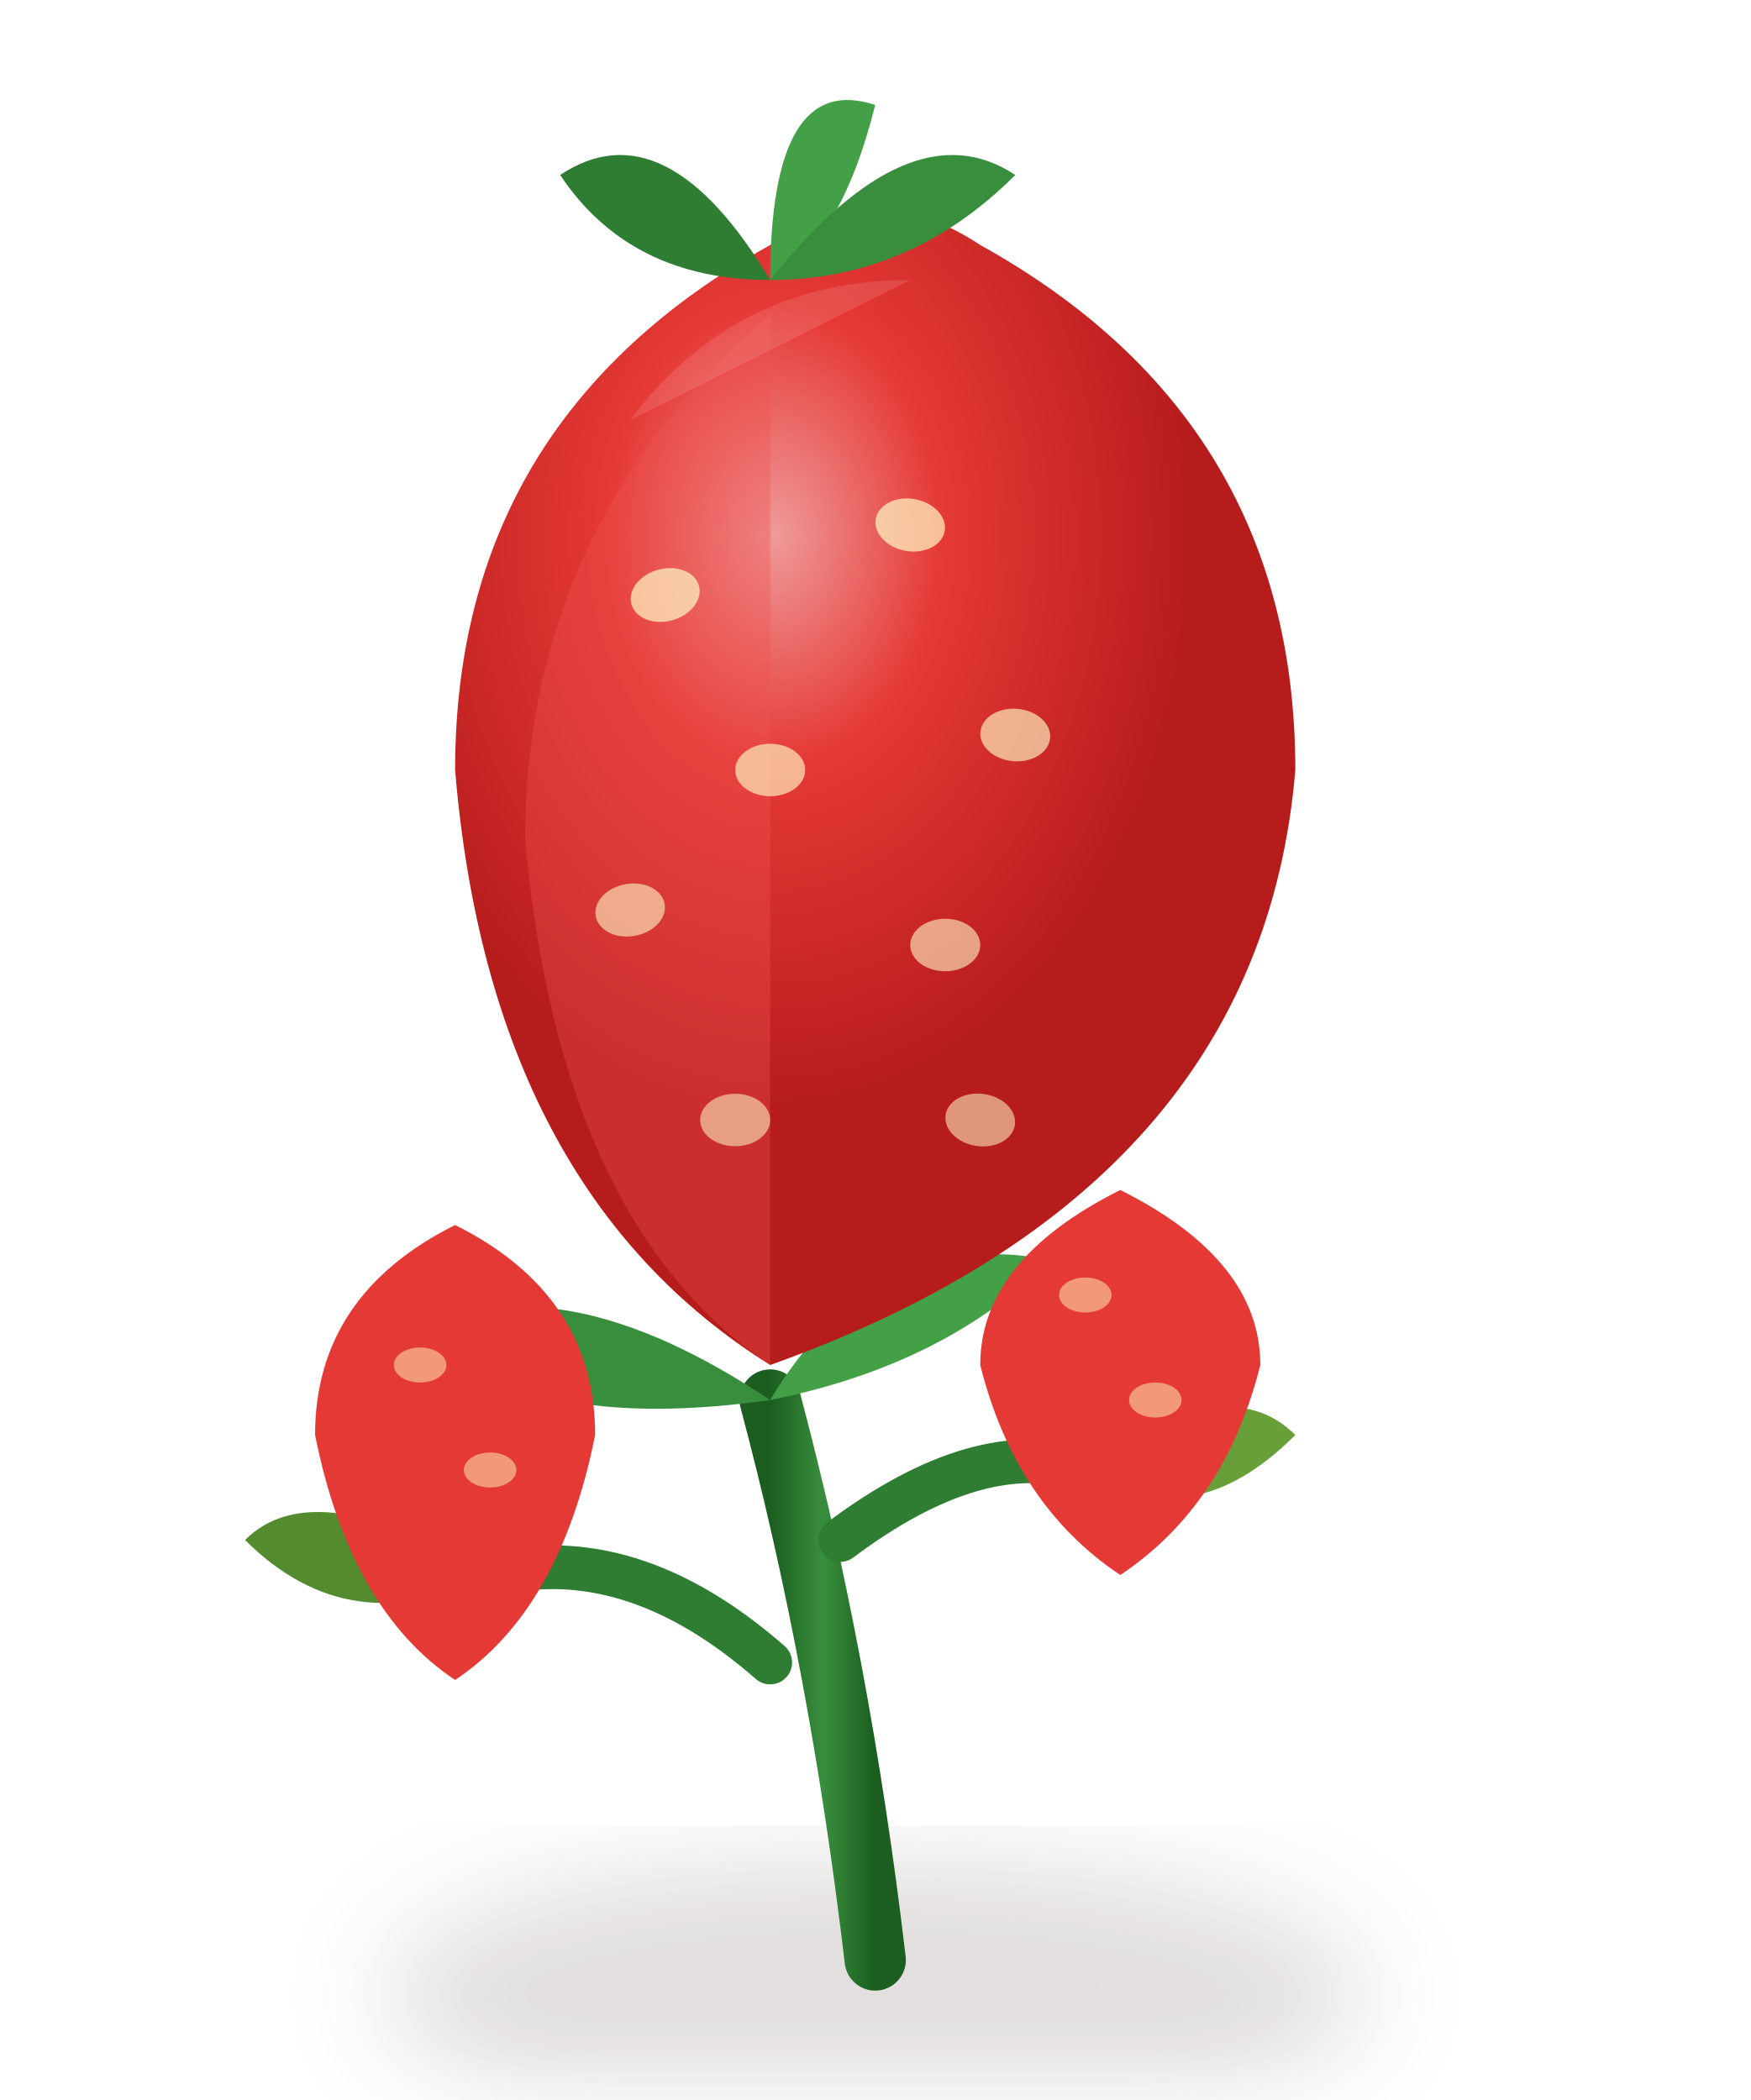
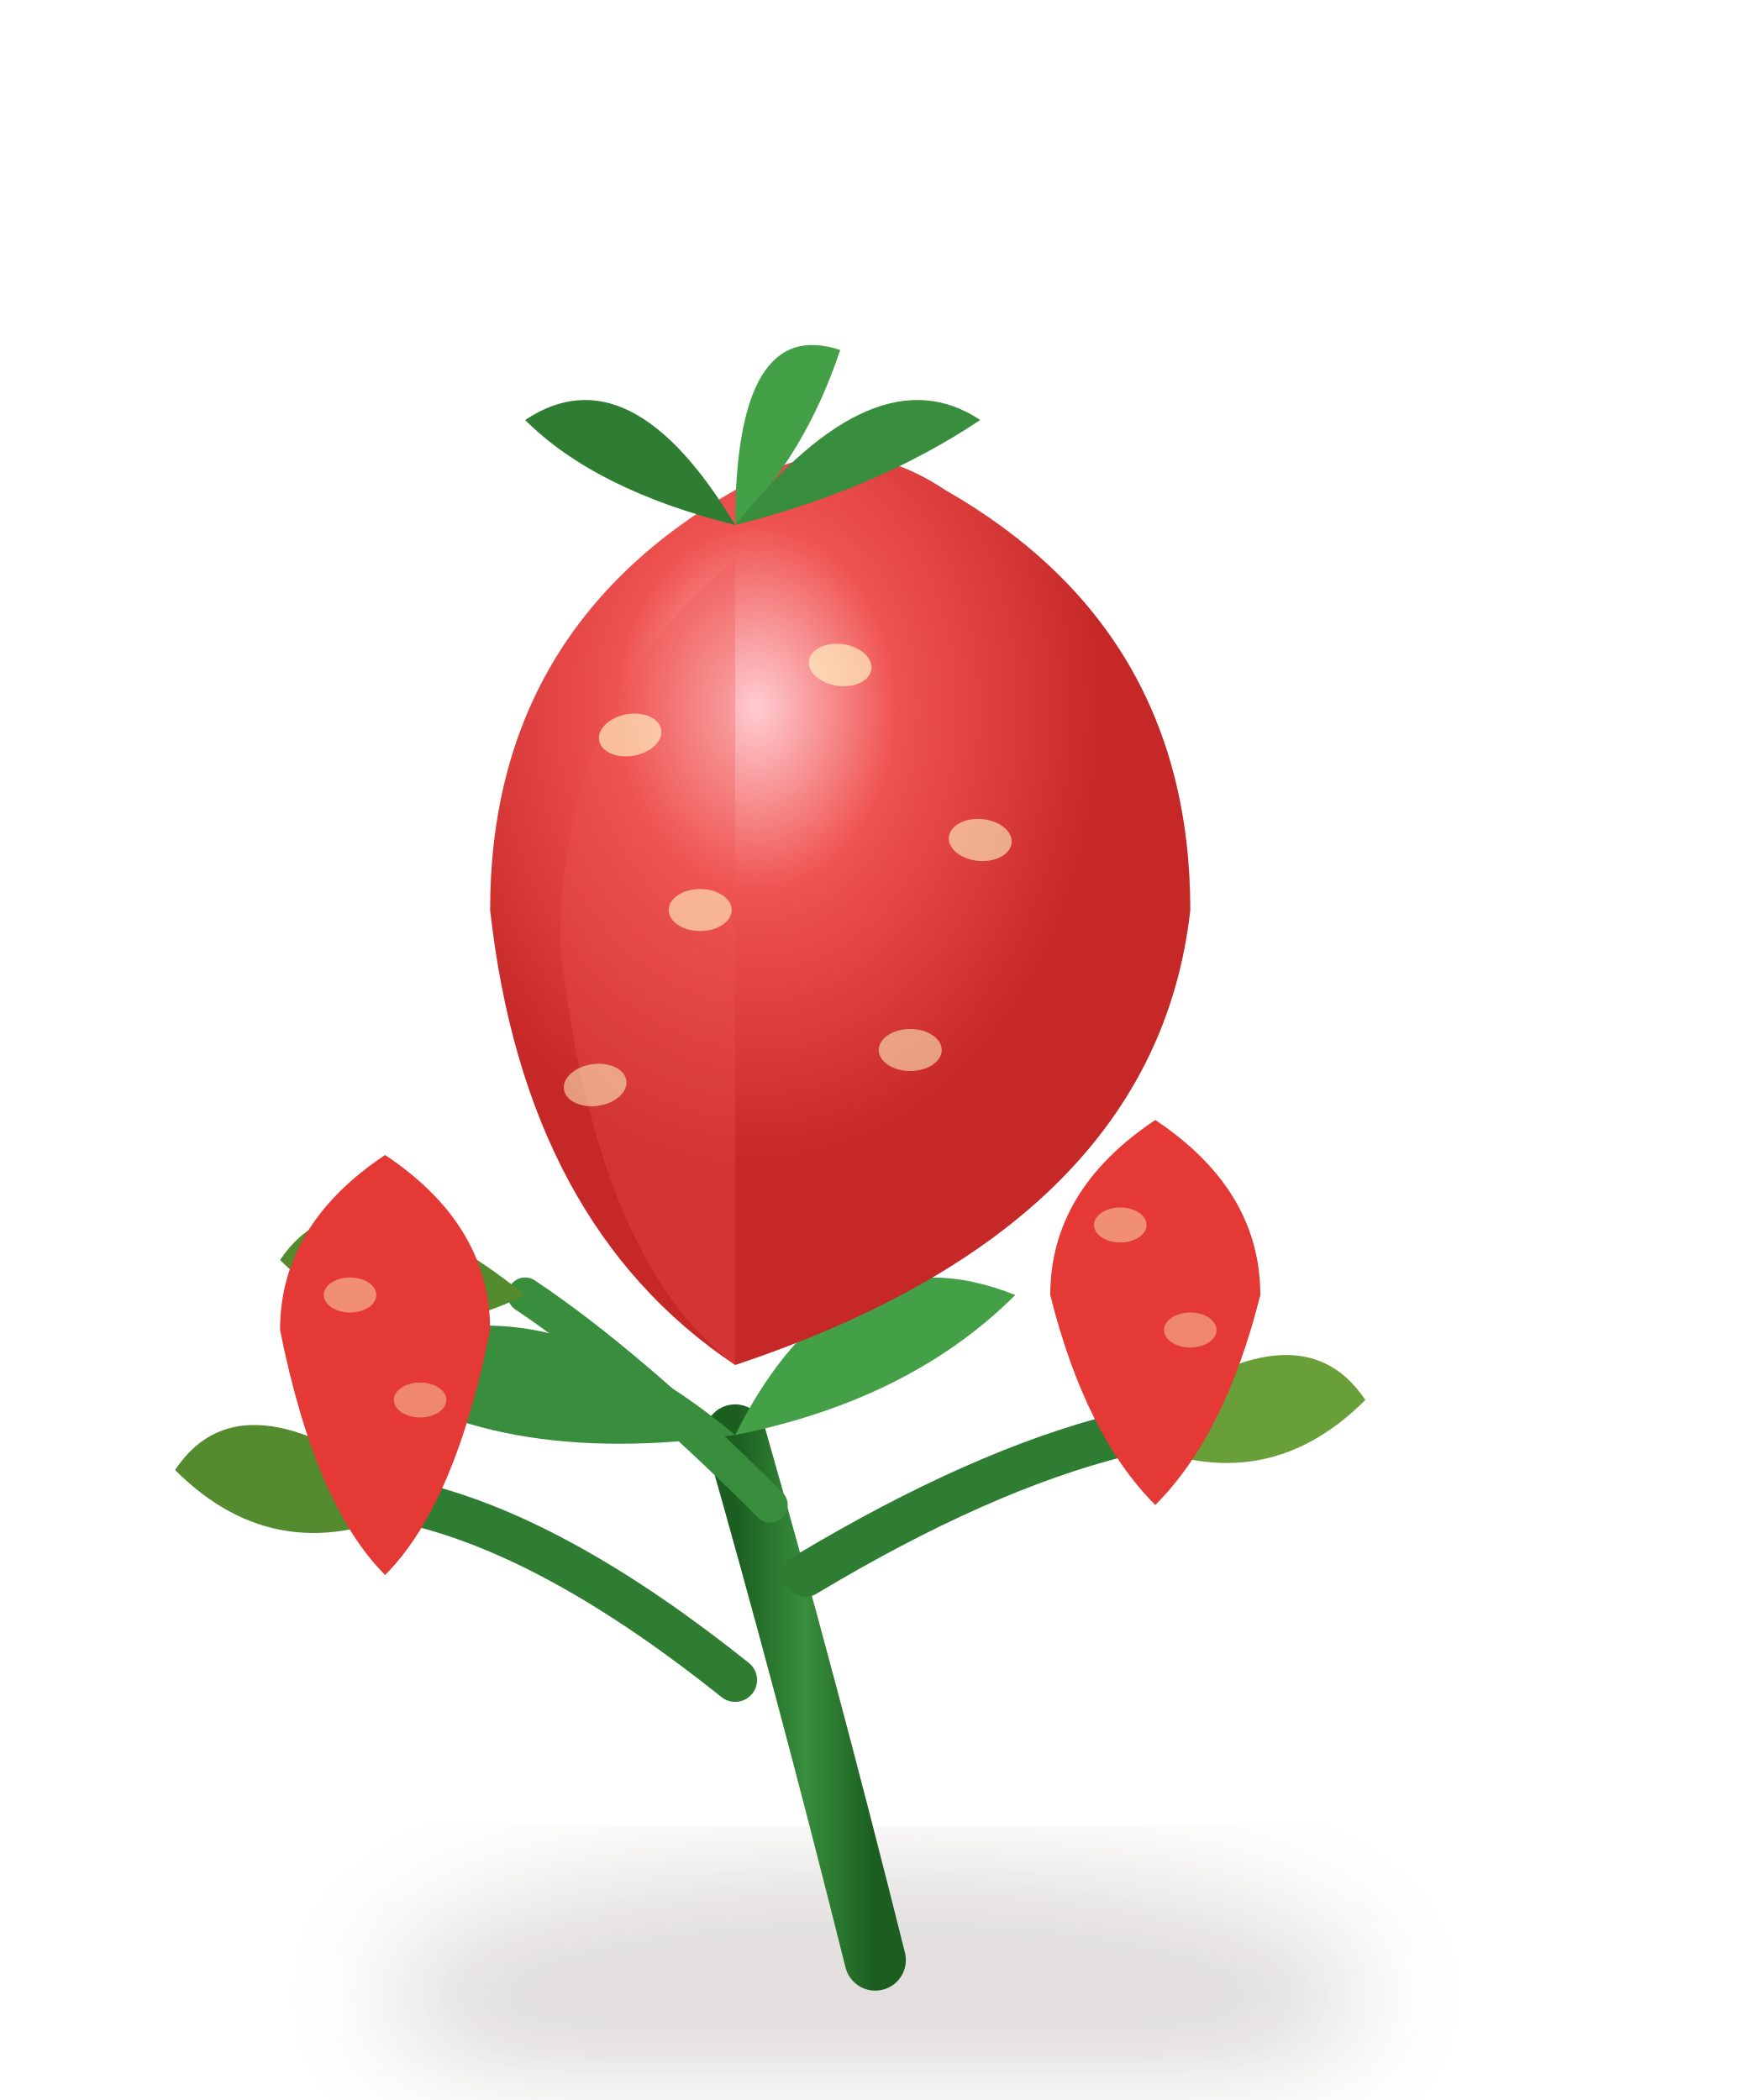
<svg xmlns="http://www.w3.org/2000/svg" viewBox="0 0 100 120">
  <defs>
    <radialGradient id="fG" cx="38%" cy="28%">
-       <stop offset="0%" stop-color="#EF9A9A" />
-       <stop offset="40%" stop-color="#E53935" />
-       <stop offset="100%" stop-color="#B71C1C" />
+       <stop offset="0%" stop-color="#FFCDD2" />
+       <stop offset="40%" stop-color="#EF5350" />
+       <stop offset="100%" stop-color="#C62828" />
    </radialGradient>
    <linearGradient id="sG" x1="0" y1="0" x2="1" y2="0">
      <stop offset="0%" stop-color="#1B5E20" />
      <stop offset="50%" stop-color="#388E3C" />
      <stop offset="100%" stop-color="#1B5E20" />
    </linearGradient>
    <filter id="s">
      <feGaussianBlur stdDeviation="3" />
    </filter>
  </defs>
  <ellipse cx="50" cy="114" rx="28" ry="8" fill="#3E2723" opacity="0.15" filter="url(#s)" />
-   <path d="M50 112 Q48 95 44 80" stroke="url(#sG)" stroke-width="3.5" fill="none" stroke-linecap="round" />
-   <path d="M44 95 Q36 88 28 90" stroke="#2E7D32" stroke-width="2.5" fill="none" stroke-linecap="round" />
-   <path d="M48 88 Q56 82 62 84" stroke="#2E7D32" stroke-width="2.5" fill="none" stroke-linecap="round" />
-   <path d="M44 80 Q32 72 24 76 Q30 82 44 80Z" fill="#388E3C" />
-   <path d="M44 80 Q50 70 60 72 Q54 78 44 80Z" fill="#43A047" />
-   <path d="M28 90 Q18 84 14 88 Q20 94 28 90Z" fill="#558B2F" />
-   <path d="M62 84 Q70 78 74 82 Q68 88 62 84Z" fill="#689F38" />
-   <path d="M44 78 Q28 68 26 44 Q26 24 44 14 Q50 10 56 14 Q74 24 74 44 Q72 68 44 78Z" fill="url(#fG)" />
-   <path d="M44 78 Q32 70 30 48 Q30 30 44 18 Q44 40 44 78Z" fill="#EF5350" opacity="0.35" />
-   <ellipse cx="38" cy="34" rx="2" ry="1.5" fill="#FFF9C4" opacity="0.7" transform="rotate(-15 38 34)" />
-   <ellipse cx="52" cy="30" rx="2" ry="1.5" fill="#FFF9C4" opacity="0.7" transform="rotate(10 52 30)" />
-   <ellipse cx="44" cy="44" rx="2" ry="1.5" fill="#FFF9C4" opacity="0.65" />
-   <ellipse cx="58" cy="42" rx="2" ry="1.5" fill="#FFF9C4" opacity="0.65" transform="rotate(5 58 42)" />
-   <ellipse cx="36" cy="52" rx="2" ry="1.5" fill="#FFF9C4" opacity="0.6" transform="rotate(-10 36 52)" />
-   <ellipse cx="54" cy="54" rx="2" ry="1.5" fill="#FFF9C4" opacity="0.6" />
-   <ellipse cx="42" cy="64" rx="2" ry="1.5" fill="#FFF9C4" opacity="0.55" />
-   <ellipse cx="56" cy="64" rx="2" ry="1.5" fill="#FFF9C4" opacity="0.55" transform="rotate(8 56 64)" />
-   <path d="M44 16 Q38 6 32 10 Q36 16 44 16Z" fill="#2E7D32" />
-   <path d="M44 16 Q44 4 50 6 Q48 14 44 16Z" fill="#43A047" />
-   <path d="M44 16 Q52 6 58 10 Q52 16 44 16Z" fill="#388E3C" />
-   <path d="M36 24 Q42 16 52 16" fill="#FFCDD2" opacity="0.15" />
-   <path d="M26 96 Q20 92 18 82 Q18 74 26 70 Q34 74 34 82 Q32 92 26 96Z" fill="#E53935" />
-   <ellipse cx="24" cy="78" rx="1.5" ry="1" fill="#FFF9C4" opacity="0.5" />
-   <ellipse cx="28" cy="84" rx="1.5" ry="1" fill="#FFF9C4" opacity="0.5" />
-   <path d="M64 90 Q58 86 56 78 Q56 72 64 68 Q72 72 72 78 Q70 86 64 90Z" fill="#E53935" />
-   <ellipse cx="62" cy="74" rx="1.5" ry="1" fill="#FFF9C4" opacity="0.5" />
-   <ellipse cx="66" cy="80" rx="1.5" ry="1" fill="#FFF9C4" opacity="0.5" />
+   <path d="M50 112 Q46 96 42 82" stroke="url(#sG)" stroke-width="3.5" fill="none" stroke-linecap="round" />
+   <path d="M42 96 Q32 88 24 86" stroke="#2E7D32" stroke-width="2.5" fill="none" stroke-linecap="round" />
+   <path d="M46 90 Q56 84 64 82" stroke="#2E7D32" stroke-width="2.5" fill="none" stroke-linecap="round" />
+   <path d="M44 86 Q36 78 30 74" stroke="#388E3C" stroke-width="2" fill="none" stroke-linecap="round" />
+   <path d="M42 82 Q30 72 20 78 Q28 84 42 82Z" fill="#388E3C" />
+   <path d="M42 82 Q48 70 58 74 Q52 80 42 82Z" fill="#43A047" />
+   <path d="M24 86 Q14 78 10 84 Q16 90 24 86Z" fill="#558B2F" />
+   <path d="M64 82 Q74 74 78 80 Q72 86 64 82Z" fill="#689F38" />
+   <path d="M30 74 Q20 66 16 72 Q22 78 30 74Z" fill="#558B2F" />
+   <path d="M42 78 Q30 70 28 52 Q28 36 42 28 Q48 24 54 28 Q68 36 68 52 Q66 70 42 78Z" fill="url(#fG)" />
+   <path d="M42 78 Q34 72 32 54 Q32 40 42 32 Q42 54 42 78Z" fill="#EF5350" opacity="0.3" />
+   <ellipse cx="36" cy="42" rx="1.8" ry="1.2" fill="#FFF9C4" opacity="0.65" transform="rotate(-10 36 42)" />
+   <ellipse cx="48" cy="38" rx="1.8" ry="1.2" fill="#FFF9C4" opacity="0.65" transform="rotate(8 48 38)" />
+   <ellipse cx="40" cy="52" rx="1.8" ry="1.2" fill="#FFF9C4" opacity="0.6" />
+   <ellipse cx="56" cy="48" rx="1.8" ry="1.2" fill="#FFF9C4" opacity="0.6" transform="rotate(5 56 48)" />
+   <ellipse cx="34" cy="62" rx="1.8" ry="1.2" fill="#FFF9C4" opacity="0.55" transform="rotate(-8 34 62)" />
+   <ellipse cx="52" cy="60" rx="1.8" ry="1.2" fill="#FFF9C4" opacity="0.55" />
+   <path d="M42 30 Q36 20 30 24 Q34 28 42 30Z" fill="#2E7D32" />
+   <path d="M42 30 Q42 18 48 20 Q46 26 42 30Z" fill="#43A047" />
+   <path d="M42 30 Q50 20 56 24 Q50 28 42 30Z" fill="#388E3C" />
+   <path d="M22 90 Q18 86 16 76 Q16 70 22 66 Q28 70 28 76 Q26 86 22 90Z" fill="#E53935" />
+   <ellipse cx="20" cy="74" rx="1.5" ry="1" fill="#FFF9C4" opacity="0.45" />
+   <ellipse cx="24" cy="80" rx="1.5" ry="1" fill="#FFF9C4" opacity="0.4" />
+   <path d="M66 86 Q62 82 60 74 Q60 68 66 64 Q72 68 72 74 Q70 82 66 86Z" fill="#E53935" />
+   <ellipse cx="64" cy="70" rx="1.5" ry="1" fill="#FFF9C4" opacity="0.45" />
+   <ellipse cx="68" cy="76" rx="1.5" ry="1" fill="#FFF9C4" opacity="0.4" />
</svg>
